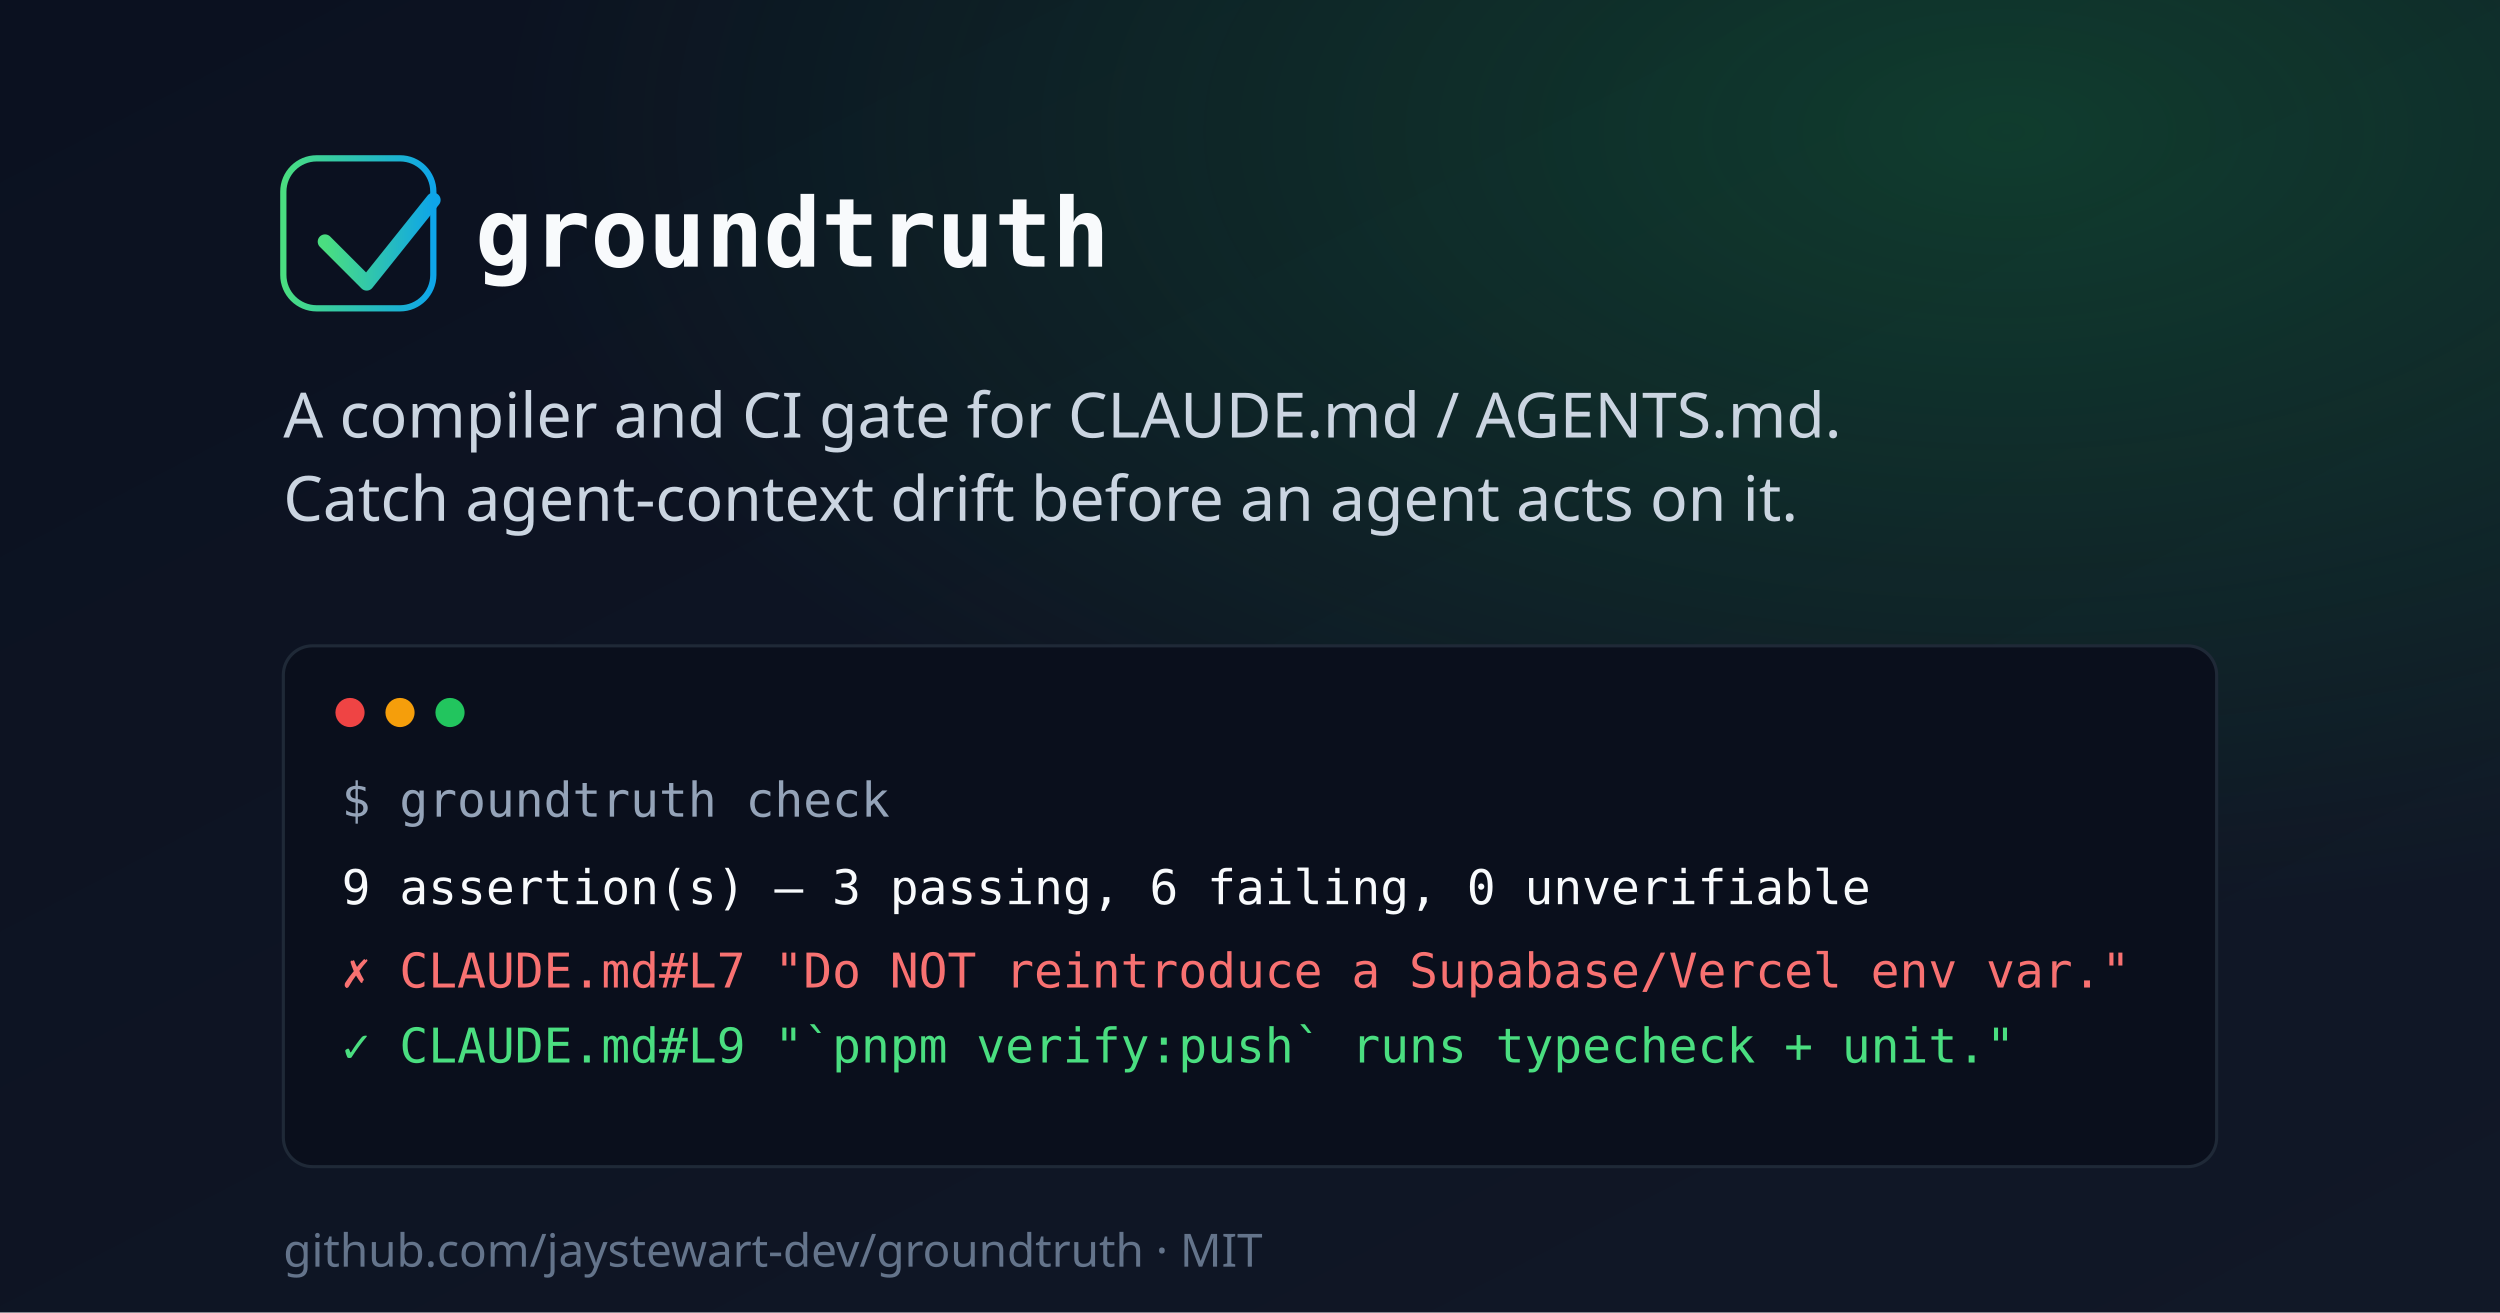
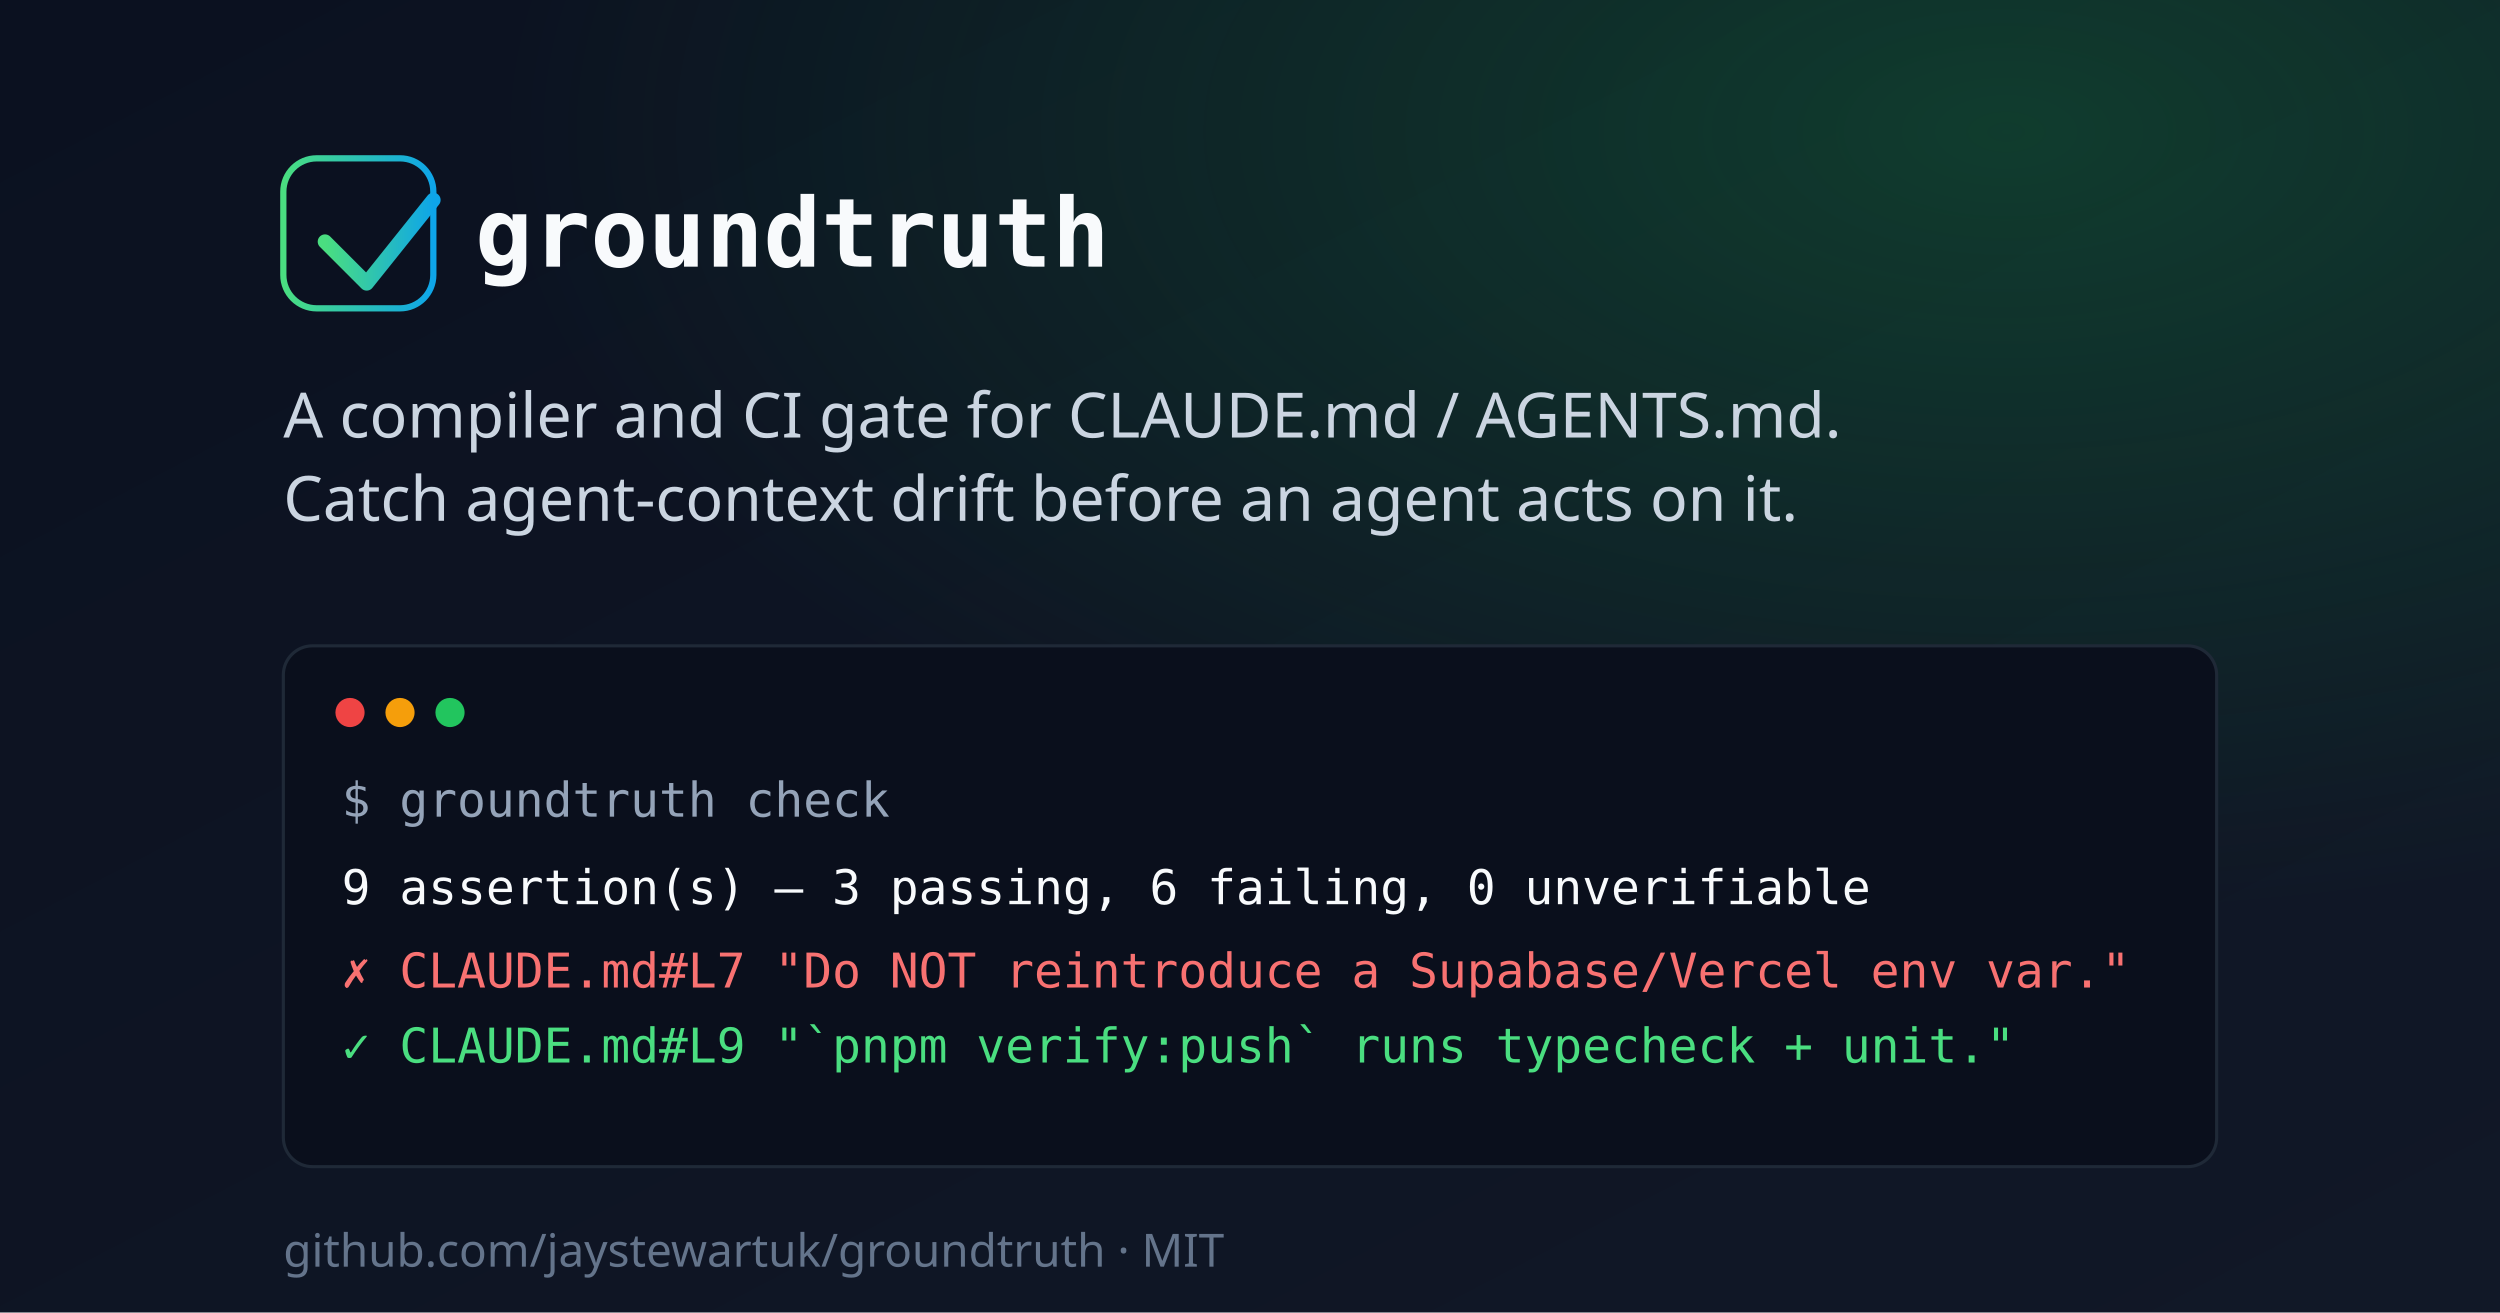
<svg xmlns="http://www.w3.org/2000/svg" width="1200" height="630" viewBox="0 0 1200 630">
  <defs>
    <linearGradient id="bg" x1="0" y1="0" x2="1" y2="1">
      <stop offset="0%" stop-color="#0b1120" />
      <stop offset="100%" stop-color="#111827" />
    </linearGradient>
    <linearGradient id="accent" x1="0" y1="0" x2="1" y2="0">
      <stop offset="0%" stop-color="#4ade80" />
      <stop offset="100%" stop-color="#0ea5e9" />
    </linearGradient>
    <radialGradient id="glow" cx="80%" cy="10%" r="60%">
      <stop offset="0%" stop-color="#16a34a" stop-opacity="0.28" />
      <stop offset="100%" stop-color="#16a34a" stop-opacity="0" />
    </radialGradient>
  </defs>
  <rect width="1200" height="630" fill="url(#bg)" />
  <rect width="1200" height="630" fill="url(#glow)" />
  <rect x="136" y="76" width="72" height="72" rx="16" fill="#0b1120" stroke="url(#accent)" stroke-width="3" />
  <path d="M156 116 L176 136 L208 96" fill="none" stroke="url(#accent)" stroke-width="7" stroke-linecap="round" stroke-linejoin="round" />
  <text x="228" y="128" font-family="ui-monospace, SFMono-Regular, Menlo, monospace" font-size="46" fill="#f8fafc" font-weight="700">groundtruth</text>
  <text x="136" y="210" font-family="ui-sans-serif, system-ui, sans-serif" font-size="30" fill="#cbd5e1">
    A compiler and CI gate for CLAUDE.md / AGENTS.md.
  </text>
  <text x="136" y="250" font-family="ui-sans-serif, system-ui, sans-serif" font-size="30" fill="#cbd5e1">
    Catch agent-context drift before an agent acts on it.
  </text>
  <rect x="136" y="310" width="928" height="250" rx="14" fill="#0a0f1c" stroke="#1f2937" stroke-width="1.5" />
  <circle cx="168" cy="342" r="7" fill="#ef4444" />
  <circle cx="192" cy="342" r="7" fill="#f59e0b" />
  <circle cx="216" cy="342" r="7" fill="#22c55e" />
  <g font-family="ui-monospace, SFMono-Regular, Menlo, monospace" font-size="23">
    <text x="164" y="392" fill="#94a3b8">$ groundtruth check</text>
    <text x="164" y="434" fill="#f8fafc">9 assertion(s) — 3 passing, 6 failing, 0 unverifiable</text>
    <text x="164" y="474" fill="#f87171">✗ CLAUDE.md#L7  "Do NOT reintroduce a Supabase/Vercel env var."</text>
    <text x="164" y="510" fill="#4ade80">✓ CLAUDE.md#L9  "`pnpm verify:push` runs typecheck + unit."</text>
  </g>
-   <text x="136" y="608" font-family="ui-sans-serif, system-ui, sans-serif" font-size="22" fill="#64748b">github.com/jaystewart-dev/groundtruth · MIT</text>
+   <text x="136" y="608" font-family="ui-sans-serif, system-ui, sans-serif" font-size="22" fill="#64748b">github.com/jaystewartuk/groundtruth · MIT</text>
</svg>
